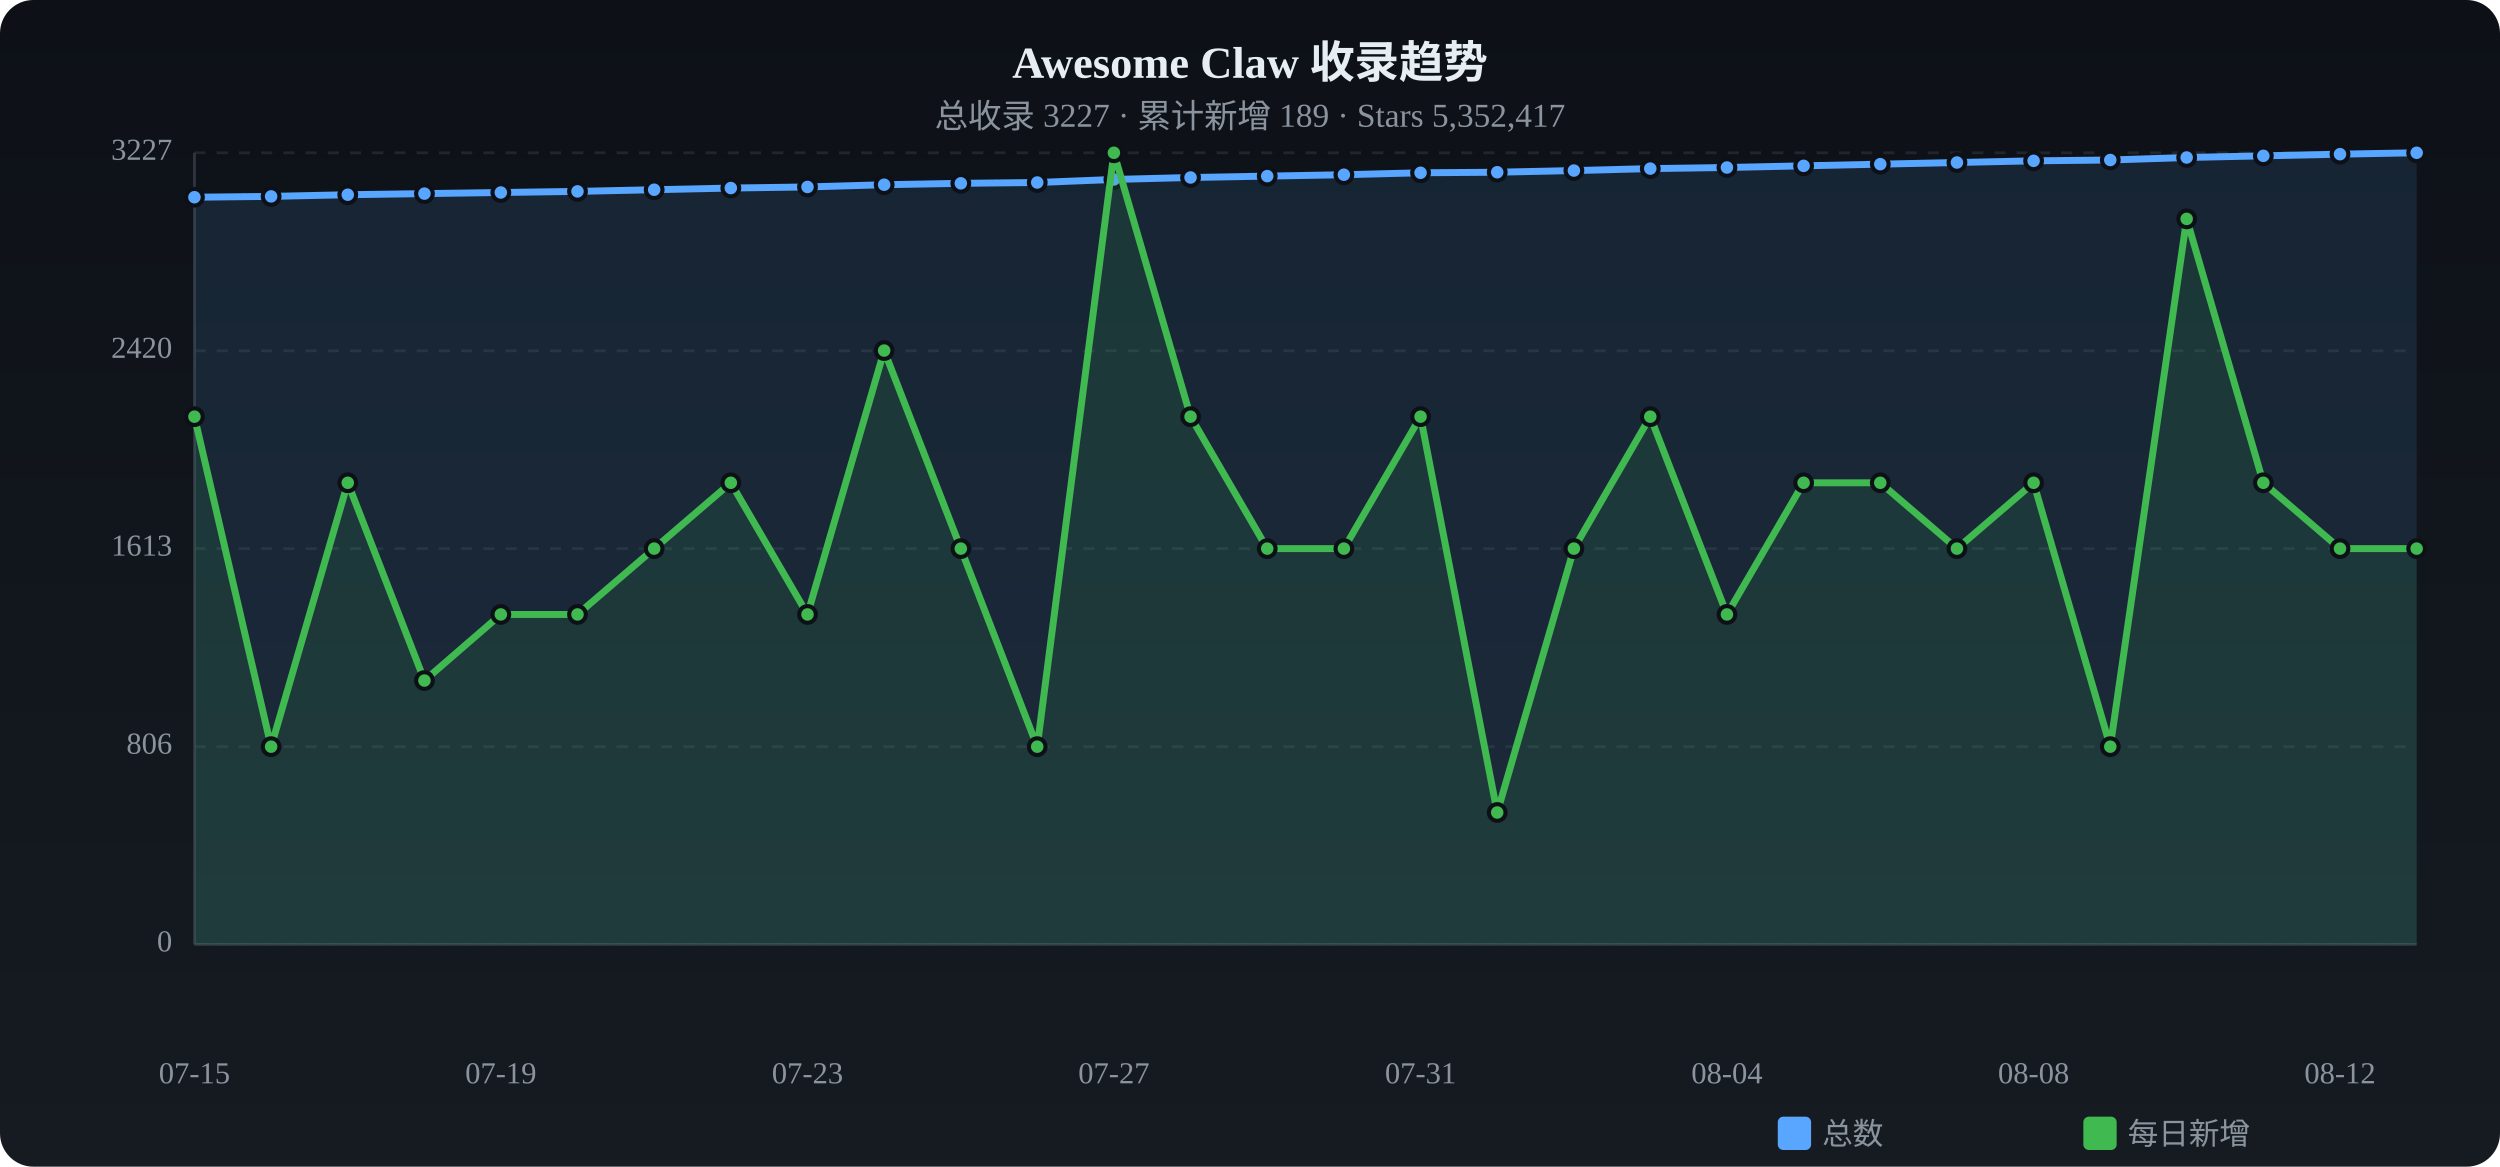
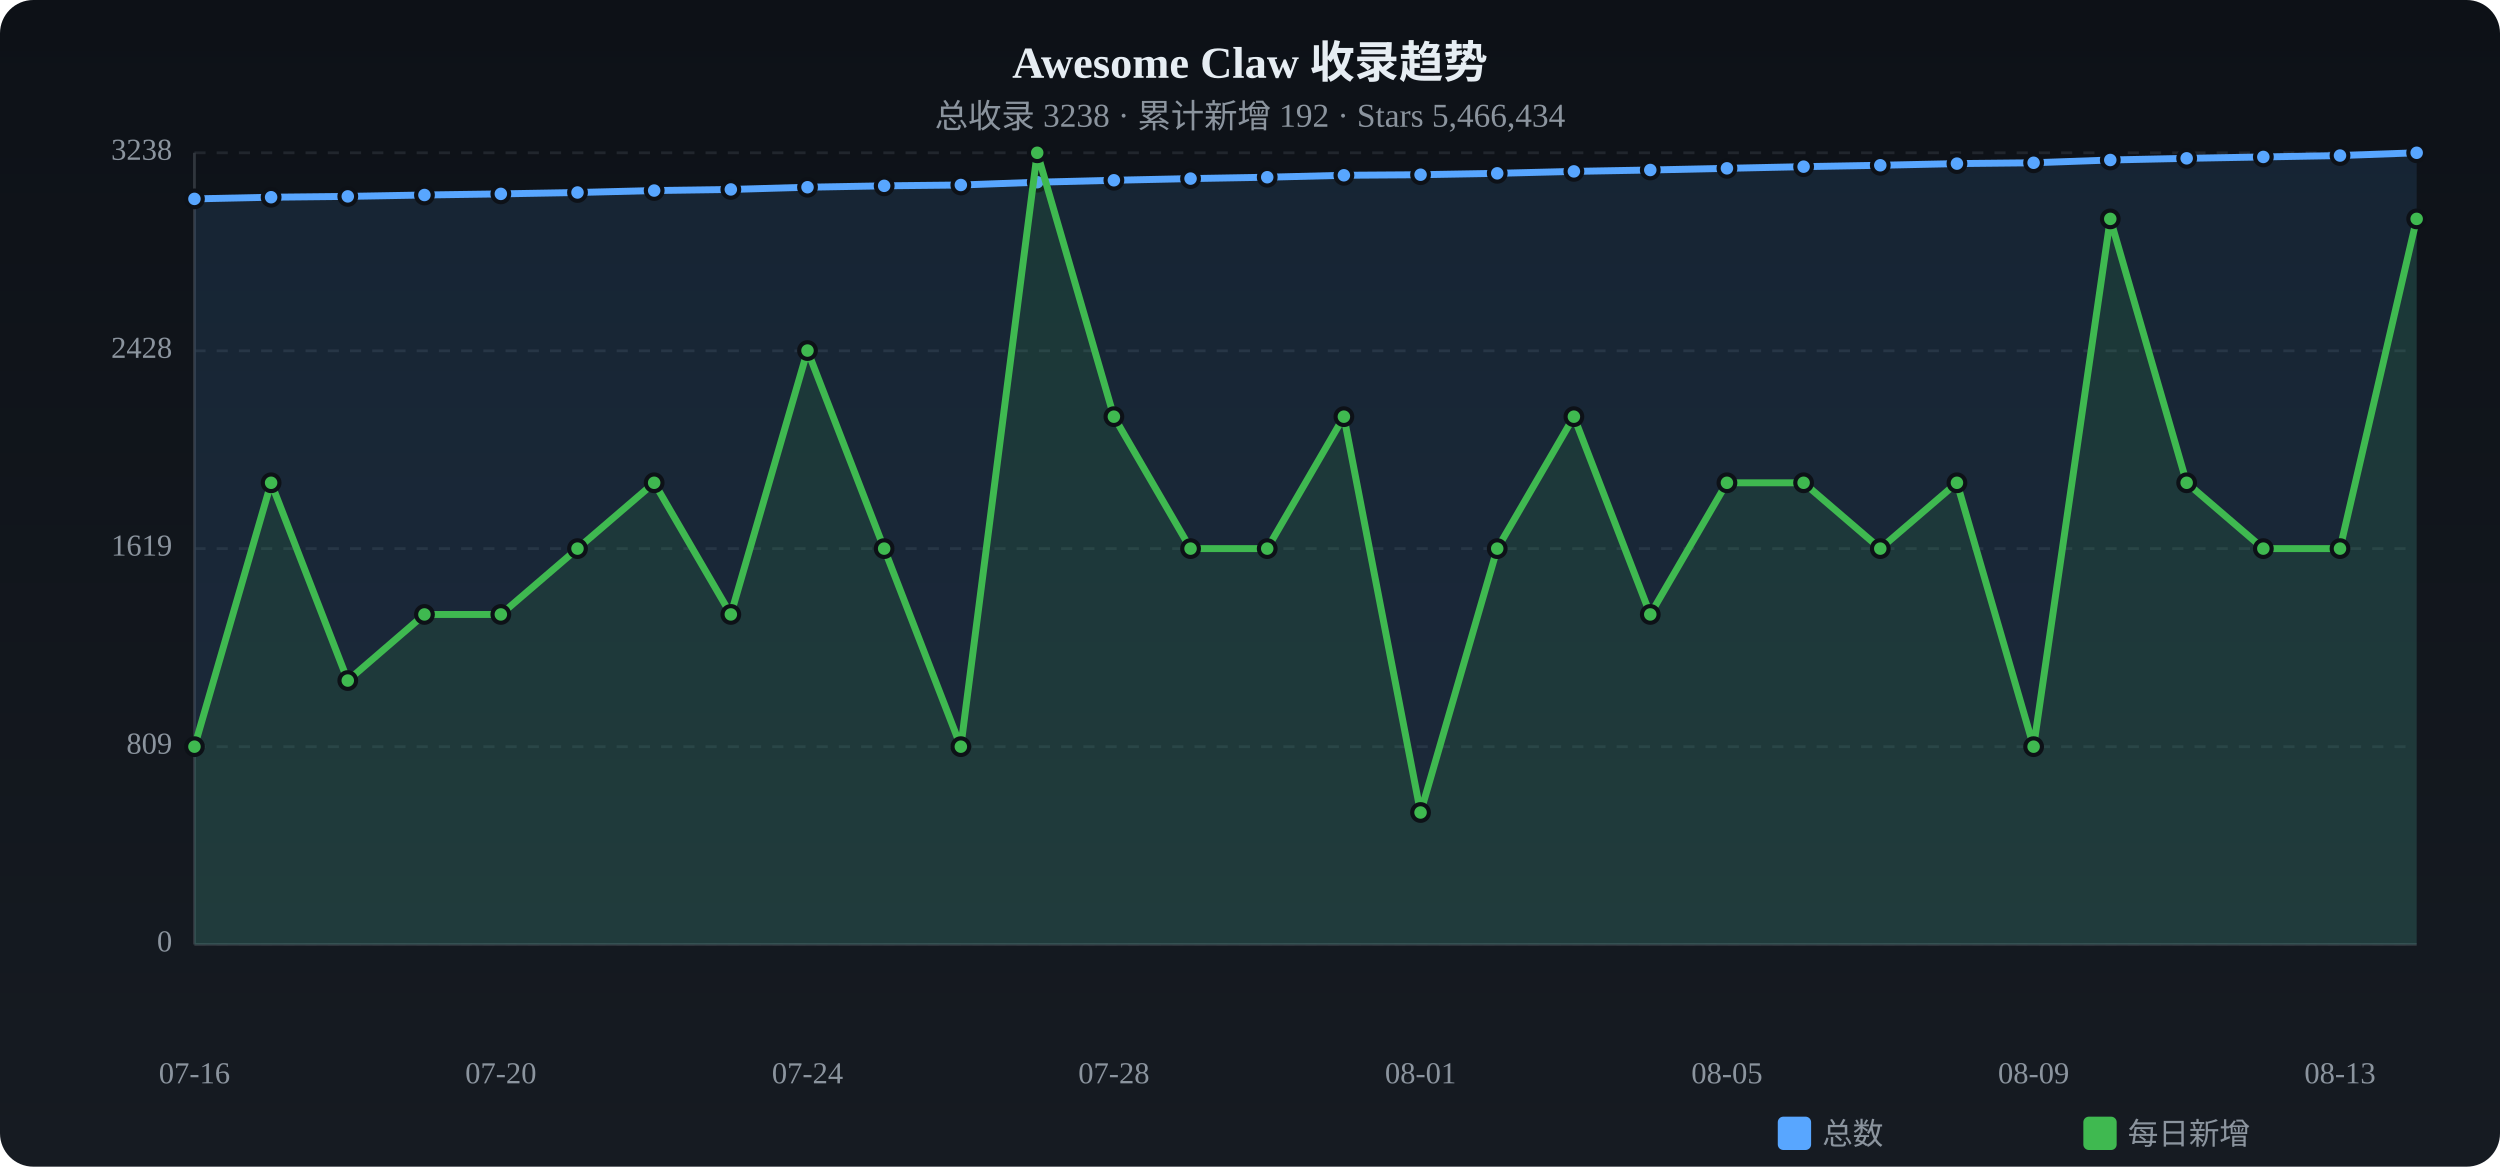
<svg xmlns="http://www.w3.org/2000/svg" viewBox="0 0 900 420" width="900" height="420">
  <defs>
    <linearGradient id="tbg" x1="0%" y1="0%" x2="0%" y2="100%">
      <stop offset="0%" stop-color="#0d1117" />
      <stop offset="100%" stop-color="#161b22" />
    </linearGradient>
  </defs>
  <rect width="900" height="420" rx="12" fill="url(#tbg)" />
  <text x="450.0" y="28" text-anchor="middle" fill="#e6edf3" font-size="16" font-weight="bold">Awesome Claw 收录趋势</text>
-   <text x="450.0" y="46" text-anchor="middle" fill="#8b949e" font-size="12">总收录 3227 · 累计新增 189 · Stars 5,352,417</text>
+   <text x="450.0" y="46" text-anchor="middle" fill="#8b949e" font-size="12">总收录 3238 · 累计新增 192 · Stars 5,466,434</text>
  <text x="62" y="340.0" text-anchor="end" fill="#8b949e" font-size="11" dominant-baseline="middle">0</text>
  <line x1="70" y1="340.0" x2="870" y2="340.0" stroke="#21262d" stroke-dasharray="4 4" />
-   <text x="62" y="268.8" text-anchor="end" fill="#8b949e" font-size="11" dominant-baseline="middle">806</text>
+   <text x="62" y="268.8" text-anchor="end" fill="#8b949e" font-size="11" dominant-baseline="middle">809</text>
  <line x1="70" y1="268.8" x2="870" y2="268.8" stroke="#21262d" stroke-dasharray="4 4" />
-   <text x="62" y="197.5" text-anchor="end" fill="#8b949e" font-size="11" dominant-baseline="middle">1613</text>
+   <text x="62" y="197.5" text-anchor="end" fill="#8b949e" font-size="11" dominant-baseline="middle">1619</text>
  <line x1="70" y1="197.5" x2="870" y2="197.5" stroke="#21262d" stroke-dasharray="4 4" />
-   <text x="62" y="126.3" text-anchor="end" fill="#8b949e" font-size="11" dominant-baseline="middle">2420</text>
+   <text x="62" y="126.3" text-anchor="end" fill="#8b949e" font-size="11" dominant-baseline="middle">2428</text>
  <line x1="70" y1="126.3" x2="870" y2="126.3" stroke="#21262d" stroke-dasharray="4 4" />
-   <text x="62" y="55.0" text-anchor="end" fill="#8b949e" font-size="11" dominant-baseline="middle">3227</text>
+   <text x="62" y="55.0" text-anchor="end" fill="#8b949e" font-size="11" dominant-baseline="middle">3238</text>
  <line x1="70" y1="55.0" x2="870" y2="55.0" stroke="#21262d" stroke-dasharray="4 4" />
  <line x1="70" y1="55" x2="70" y2="340" stroke="#30363d" />
  <line x1="70" y1="340" x2="870" y2="340" stroke="#30363d" />
-   <path d="M70.0,71.0 L97.6,70.7 L125.2,70.1 L152.8,69.7 L180.3,69.3 L207.9,68.9 L235.5,68.3 L263.1,67.7 L290.7,67.3 L318.3,66.5 L345.9,66.0 L373.4,65.7 L401.0,64.6 L428.6,63.9 L456.2,63.4 L483.8,62.9 L511.4,62.2 L539.0,62.0 L566.6,61.4 L594.1,60.7 L621.7,60.3 L649.3,59.7 L676.9,59.1 L704.5,58.5 L732.1,57.9 L759.7,57.6 L787.2,56.7 L814.8,56.1 L842.4,55.5 L870.0,55.0 L870.0,340 L70.0,340 Z" fill="#58a6ff" opacity="0.12" />
-   <polyline points="70.0,71.0 97.6,70.7 125.2,70.1 152.8,69.7 180.3,69.3 207.9,68.9 235.5,68.3 263.1,67.7 290.7,67.3 318.3,66.5 345.9,66.0 373.4,65.7 401.0,64.6 428.6,63.9 456.2,63.4 483.8,62.9 511.4,62.2 539.0,62.0 566.6,61.4 594.1,60.7 621.7,60.3 649.3,59.7 676.9,59.1 704.5,58.5 732.1,57.9 759.7,57.6 787.2,56.7 814.8,56.1 842.4,55.5 870.0,55.0" fill="none" stroke="#58a6ff" stroke-width="2.5" stroke-linecap="round" stroke-linejoin="round" />
-   <circle cx="70.0" cy="71.0" r="3" fill="#58a6ff" stroke="#0d1117" stroke-width="1.5" />
-   <circle cx="97.6" cy="70.7" r="3" fill="#58a6ff" stroke="#0d1117" stroke-width="1.5" />
-   <circle cx="125.2" cy="70.1" r="3" fill="#58a6ff" stroke="#0d1117" stroke-width="1.5" />
-   <circle cx="152.8" cy="69.7" r="3" fill="#58a6ff" stroke="#0d1117" stroke-width="1.5" />
-   <circle cx="180.3" cy="69.3" r="3" fill="#58a6ff" stroke="#0d1117" stroke-width="1.5" />
-   <circle cx="207.9" cy="68.9" r="3" fill="#58a6ff" stroke="#0d1117" stroke-width="1.5" />
-   <circle cx="235.5" cy="68.3" r="3" fill="#58a6ff" stroke="#0d1117" stroke-width="1.5" />
-   <circle cx="263.1" cy="67.7" r="3" fill="#58a6ff" stroke="#0d1117" stroke-width="1.5" />
-   <circle cx="290.7" cy="67.3" r="3" fill="#58a6ff" stroke="#0d1117" stroke-width="1.5" />
-   <circle cx="318.3" cy="66.5" r="3" fill="#58a6ff" stroke="#0d1117" stroke-width="1.5" />
-   <circle cx="345.9" cy="66.0" r="3" fill="#58a6ff" stroke="#0d1117" stroke-width="1.5" />
-   <circle cx="373.4" cy="65.7" r="3" fill="#58a6ff" stroke="#0d1117" stroke-width="1.5" />
-   <circle cx="401.0" cy="64.6" r="3" fill="#58a6ff" stroke="#0d1117" stroke-width="1.5" />
-   <circle cx="428.6" cy="63.9" r="3" fill="#58a6ff" stroke="#0d1117" stroke-width="1.5" />
-   <circle cx="456.2" cy="63.4" r="3" fill="#58a6ff" stroke="#0d1117" stroke-width="1.5" />
-   <circle cx="483.8" cy="62.9" r="3" fill="#58a6ff" stroke="#0d1117" stroke-width="1.5" />
-   <circle cx="511.4" cy="62.2" r="3" fill="#58a6ff" stroke="#0d1117" stroke-width="1.5" />
-   <circle cx="539.0" cy="62.0" r="3" fill="#58a6ff" stroke="#0d1117" stroke-width="1.5" />
-   <circle cx="566.6" cy="61.4" r="3" fill="#58a6ff" stroke="#0d1117" stroke-width="1.5" />
-   <circle cx="594.1" cy="60.7" r="3" fill="#58a6ff" stroke="#0d1117" stroke-width="1.5" />
-   <circle cx="621.7" cy="60.3" r="3" fill="#58a6ff" stroke="#0d1117" stroke-width="1.5" />
-   <circle cx="649.3" cy="59.7" r="3" fill="#58a6ff" stroke="#0d1117" stroke-width="1.5" />
-   <circle cx="676.9" cy="59.1" r="3" fill="#58a6ff" stroke="#0d1117" stroke-width="1.5" />
-   <circle cx="704.5" cy="58.5" r="3" fill="#58a6ff" stroke="#0d1117" stroke-width="1.5" />
-   <circle cx="732.1" cy="57.9" r="3" fill="#58a6ff" stroke="#0d1117" stroke-width="1.5" />
+   <path d="M70.0,71.6 L97.6,71.0 L125.2,70.7 L152.8,70.2 L180.3,69.8 L207.9,69.3 L235.5,68.6 L263.1,68.2 L290.7,67.4 L318.3,66.9 L345.9,66.6 L373.4,65.6 L401.0,64.9 L428.6,64.3 L456.2,63.8 L483.8,63.1 L511.4,62.9 L539.0,62.4 L566.6,61.7 L594.1,61.2 L621.7,60.6 L649.3,60.0 L676.9,59.5 L704.5,58.9 L732.1,58.6 L759.7,57.6 L787.2,57.0 L814.8,56.5 L842.4,56.0 L870.0,55.0 L870.0,340 L70.0,340 Z" fill="#58a6ff" opacity="0.12" />
+   <polyline points="70.0,71.6 97.6,71.0 125.2,70.7 152.8,70.2 180.3,69.8 207.9,69.3 235.5,68.6 263.1,68.2 290.7,67.4 318.3,66.9 345.9,66.6 373.4,65.6 401.0,64.9 428.6,64.3 456.2,63.8 483.8,63.1 511.4,62.9 539.0,62.4 566.6,61.7 594.1,61.2 621.7,60.6 649.3,60.0 676.9,59.5 704.5,58.9 732.1,58.6 759.7,57.6 787.2,57.0 814.8,56.5 842.4,56.0 870.0,55.0" fill="none" stroke="#58a6ff" stroke-width="2.5" stroke-linecap="round" stroke-linejoin="round" />
+   <circle cx="70.0" cy="71.6" r="3" fill="#58a6ff" stroke="#0d1117" stroke-width="1.5" />
+   <circle cx="97.6" cy="71.0" r="3" fill="#58a6ff" stroke="#0d1117" stroke-width="1.5" />
+   <circle cx="125.2" cy="70.7" r="3" fill="#58a6ff" stroke="#0d1117" stroke-width="1.5" />
+   <circle cx="152.8" cy="70.2" r="3" fill="#58a6ff" stroke="#0d1117" stroke-width="1.5" />
+   <circle cx="180.3" cy="69.8" r="3" fill="#58a6ff" stroke="#0d1117" stroke-width="1.5" />
+   <circle cx="207.9" cy="69.3" r="3" fill="#58a6ff" stroke="#0d1117" stroke-width="1.5" />
+   <circle cx="235.5" cy="68.6" r="3" fill="#58a6ff" stroke="#0d1117" stroke-width="1.5" />
+   <circle cx="263.1" cy="68.2" r="3" fill="#58a6ff" stroke="#0d1117" stroke-width="1.5" />
+   <circle cx="290.7" cy="67.4" r="3" fill="#58a6ff" stroke="#0d1117" stroke-width="1.5" />
+   <circle cx="318.3" cy="66.9" r="3" fill="#58a6ff" stroke="#0d1117" stroke-width="1.5" />
+   <circle cx="345.9" cy="66.6" r="3" fill="#58a6ff" stroke="#0d1117" stroke-width="1.5" />
+   <circle cx="373.4" cy="65.6" r="3" fill="#58a6ff" stroke="#0d1117" stroke-width="1.5" />
+   <circle cx="401.0" cy="64.9" r="3" fill="#58a6ff" stroke="#0d1117" stroke-width="1.5" />
+   <circle cx="428.6" cy="64.3" r="3" fill="#58a6ff" stroke="#0d1117" stroke-width="1.5" />
+   <circle cx="456.2" cy="63.8" r="3" fill="#58a6ff" stroke="#0d1117" stroke-width="1.5" />
+   <circle cx="483.8" cy="63.1" r="3" fill="#58a6ff" stroke="#0d1117" stroke-width="1.5" />
+   <circle cx="511.4" cy="62.9" r="3" fill="#58a6ff" stroke="#0d1117" stroke-width="1.5" />
+   <circle cx="539.0" cy="62.4" r="3" fill="#58a6ff" stroke="#0d1117" stroke-width="1.5" />
+   <circle cx="566.6" cy="61.7" r="3" fill="#58a6ff" stroke="#0d1117" stroke-width="1.5" />
+   <circle cx="594.1" cy="61.2" r="3" fill="#58a6ff" stroke="#0d1117" stroke-width="1.5" />
+   <circle cx="621.7" cy="60.6" r="3" fill="#58a6ff" stroke="#0d1117" stroke-width="1.5" />
+   <circle cx="649.3" cy="60.0" r="3" fill="#58a6ff" stroke="#0d1117" stroke-width="1.5" />
+   <circle cx="676.9" cy="59.5" r="3" fill="#58a6ff" stroke="#0d1117" stroke-width="1.5" />
+   <circle cx="704.5" cy="58.9" r="3" fill="#58a6ff" stroke="#0d1117" stroke-width="1.5" />
+   <circle cx="732.1" cy="58.6" r="3" fill="#58a6ff" stroke="#0d1117" stroke-width="1.5" />
  <circle cx="759.7" cy="57.6" r="3" fill="#58a6ff" stroke="#0d1117" stroke-width="1.5" />
-   <circle cx="787.2" cy="56.7" r="3" fill="#58a6ff" stroke="#0d1117" stroke-width="1.5" />
-   <circle cx="814.8" cy="56.1" r="3" fill="#58a6ff" stroke="#0d1117" stroke-width="1.5" />
-   <circle cx="842.4" cy="55.5" r="3" fill="#58a6ff" stroke="#0d1117" stroke-width="1.5" />
+   <circle cx="787.2" cy="57.0" r="3" fill="#58a6ff" stroke="#0d1117" stroke-width="1.5" />
+   <circle cx="814.8" cy="56.5" r="3" fill="#58a6ff" stroke="#0d1117" stroke-width="1.5" />
+   <circle cx="842.4" cy="56.0" r="3" fill="#58a6ff" stroke="#0d1117" stroke-width="1.5" />
  <circle cx="870.0" cy="55.0" r="3" fill="#58a6ff" stroke="#0d1117" stroke-width="1.5" />
-   <path d="M70.0,150.0 L97.6,268.8 L125.2,173.8 L152.8,245.0 L180.3,221.2 L207.9,221.2 L235.5,197.5 L263.1,173.8 L290.7,221.2 L318.3,126.2 L345.9,197.5 L373.4,268.8 L401.0,55.0 L428.6,150.0 L456.2,197.5 L483.8,197.5 L511.4,150.0 L539.0,292.5 L566.6,197.5 L594.1,150.0 L621.7,221.2 L649.3,173.8 L676.9,173.8 L704.5,197.5 L732.1,173.8 L759.7,268.8 L787.2,78.8 L814.8,173.8 L842.4,197.5 L870.0,197.5 L870.0,340 L70.0,340 Z" fill="#3fb950" opacity="0.12" />
-   <polyline points="70.0,150.0 97.6,268.8 125.2,173.8 152.8,245.0 180.3,221.2 207.9,221.2 235.5,197.5 263.1,173.8 290.7,221.2 318.3,126.2 345.9,197.5 373.4,268.8 401.0,55.0 428.6,150.0 456.2,197.5 483.8,197.5 511.4,150.0 539.0,292.5 566.6,197.5 594.1,150.0 621.7,221.2 649.3,173.8 676.9,173.8 704.5,197.5 732.1,173.8 759.7,268.8 787.2,78.8 814.8,173.8 842.4,197.5 870.0,197.5" fill="none" stroke="#3fb950" stroke-width="2.5" stroke-linecap="round" stroke-linejoin="round" />
-   <circle cx="70.0" cy="150.0" r="3" fill="#3fb950" stroke="#0d1117" stroke-width="1.5" />
-   <circle cx="97.6" cy="268.8" r="3" fill="#3fb950" stroke="#0d1117" stroke-width="1.5" />
-   <circle cx="125.2" cy="173.8" r="3" fill="#3fb950" stroke="#0d1117" stroke-width="1.5" />
-   <circle cx="152.8" cy="245.0" r="3" fill="#3fb950" stroke="#0d1117" stroke-width="1.5" />
+   <path d="M70.0,268.8 L97.6,173.8 L125.2,245.0 L152.8,221.2 L180.3,221.2 L207.9,197.5 L235.5,173.8 L263.1,221.2 L290.7,126.2 L318.3,197.5 L345.9,268.8 L373.4,55.0 L401.0,150.0 L428.6,197.5 L456.2,197.5 L483.8,150.0 L511.4,292.5 L539.0,197.5 L566.6,150.0 L594.1,221.2 L621.7,173.8 L649.3,173.8 L676.9,197.5 L704.5,173.8 L732.1,268.8 L759.7,78.8 L787.2,173.8 L814.8,197.5 L842.4,197.5 L870.0,78.8 L870.0,340 L70.0,340 Z" fill="#3fb950" opacity="0.12" />
+   <polyline points="70.0,268.8 97.6,173.8 125.2,245.0 152.8,221.2 180.3,221.2 207.9,197.5 235.5,173.8 263.1,221.2 290.7,126.2 318.3,197.5 345.9,268.8 373.4,55.0 401.0,150.0 428.6,197.5 456.2,197.5 483.8,150.0 511.4,292.5 539.0,197.5 566.6,150.0 594.1,221.2 621.7,173.8 649.3,173.8 676.9,197.5 704.5,173.8 732.1,268.8 759.7,78.8 787.2,173.8 814.8,197.5 842.4,197.5 870.0,78.8" fill="none" stroke="#3fb950" stroke-width="2.5" stroke-linecap="round" stroke-linejoin="round" />
+   <circle cx="70.0" cy="268.8" r="3" fill="#3fb950" stroke="#0d1117" stroke-width="1.5" />
+   <circle cx="97.6" cy="173.8" r="3" fill="#3fb950" stroke="#0d1117" stroke-width="1.5" />
+   <circle cx="125.2" cy="245.0" r="3" fill="#3fb950" stroke="#0d1117" stroke-width="1.5" />
+   <circle cx="152.8" cy="221.2" r="3" fill="#3fb950" stroke="#0d1117" stroke-width="1.5" />
  <circle cx="180.3" cy="221.2" r="3" fill="#3fb950" stroke="#0d1117" stroke-width="1.5" />
-   <circle cx="207.9" cy="221.2" r="3" fill="#3fb950" stroke="#0d1117" stroke-width="1.5" />
-   <circle cx="235.5" cy="197.5" r="3" fill="#3fb950" stroke="#0d1117" stroke-width="1.5" />
-   <circle cx="263.1" cy="173.8" r="3" fill="#3fb950" stroke="#0d1117" stroke-width="1.5" />
-   <circle cx="290.7" cy="221.2" r="3" fill="#3fb950" stroke="#0d1117" stroke-width="1.5" />
-   <circle cx="318.3" cy="126.2" r="3" fill="#3fb950" stroke="#0d1117" stroke-width="1.5" />
-   <circle cx="345.9" cy="197.5" r="3" fill="#3fb950" stroke="#0d1117" stroke-width="1.5" />
-   <circle cx="373.4" cy="268.8" r="3" fill="#3fb950" stroke="#0d1117" stroke-width="1.5" />
-   <circle cx="401.0" cy="55.0" r="3" fill="#3fb950" stroke="#0d1117" stroke-width="1.5" />
-   <circle cx="428.6" cy="150.0" r="3" fill="#3fb950" stroke="#0d1117" stroke-width="1.5" />
+   <circle cx="207.9" cy="197.5" r="3" fill="#3fb950" stroke="#0d1117" stroke-width="1.5" />
+   <circle cx="235.5" cy="173.8" r="3" fill="#3fb950" stroke="#0d1117" stroke-width="1.5" />
+   <circle cx="263.1" cy="221.2" r="3" fill="#3fb950" stroke="#0d1117" stroke-width="1.5" />
+   <circle cx="290.7" cy="126.2" r="3" fill="#3fb950" stroke="#0d1117" stroke-width="1.5" />
+   <circle cx="318.3" cy="197.5" r="3" fill="#3fb950" stroke="#0d1117" stroke-width="1.5" />
+   <circle cx="345.9" cy="268.8" r="3" fill="#3fb950" stroke="#0d1117" stroke-width="1.5" />
+   <circle cx="373.4" cy="55.0" r="3" fill="#3fb950" stroke="#0d1117" stroke-width="1.5" />
+   <circle cx="401.0" cy="150.0" r="3" fill="#3fb950" stroke="#0d1117" stroke-width="1.5" />
+   <circle cx="428.6" cy="197.5" r="3" fill="#3fb950" stroke="#0d1117" stroke-width="1.5" />
  <circle cx="456.2" cy="197.5" r="3" fill="#3fb950" stroke="#0d1117" stroke-width="1.5" />
-   <circle cx="483.8" cy="197.5" r="3" fill="#3fb950" stroke="#0d1117" stroke-width="1.5" />
-   <circle cx="511.4" cy="150.0" r="3" fill="#3fb950" stroke="#0d1117" stroke-width="1.5" />
-   <circle cx="539.0" cy="292.5" r="3" fill="#3fb950" stroke="#0d1117" stroke-width="1.5" />
-   <circle cx="566.6" cy="197.5" r="3" fill="#3fb950" stroke="#0d1117" stroke-width="1.5" />
-   <circle cx="594.1" cy="150.0" r="3" fill="#3fb950" stroke="#0d1117" stroke-width="1.5" />
-   <circle cx="621.7" cy="221.2" r="3" fill="#3fb950" stroke="#0d1117" stroke-width="1.5" />
+   <circle cx="483.8" cy="150.0" r="3" fill="#3fb950" stroke="#0d1117" stroke-width="1.5" />
+   <circle cx="511.4" cy="292.5" r="3" fill="#3fb950" stroke="#0d1117" stroke-width="1.5" />
+   <circle cx="539.0" cy="197.5" r="3" fill="#3fb950" stroke="#0d1117" stroke-width="1.5" />
+   <circle cx="566.6" cy="150.0" r="3" fill="#3fb950" stroke="#0d1117" stroke-width="1.5" />
+   <circle cx="594.1" cy="221.2" r="3" fill="#3fb950" stroke="#0d1117" stroke-width="1.5" />
+   <circle cx="621.7" cy="173.8" r="3" fill="#3fb950" stroke="#0d1117" stroke-width="1.5" />
  <circle cx="649.3" cy="173.8" r="3" fill="#3fb950" stroke="#0d1117" stroke-width="1.5" />
-   <circle cx="676.9" cy="173.8" r="3" fill="#3fb950" stroke="#0d1117" stroke-width="1.5" />
-   <circle cx="704.5" cy="197.5" r="3" fill="#3fb950" stroke="#0d1117" stroke-width="1.5" />
-   <circle cx="732.1" cy="173.8" r="3" fill="#3fb950" stroke="#0d1117" stroke-width="1.5" />
-   <circle cx="759.7" cy="268.8" r="3" fill="#3fb950" stroke="#0d1117" stroke-width="1.5" />
-   <circle cx="787.2" cy="78.8" r="3" fill="#3fb950" stroke="#0d1117" stroke-width="1.5" />
-   <circle cx="814.8" cy="173.8" r="3" fill="#3fb950" stroke="#0d1117" stroke-width="1.5" />
+   <circle cx="676.9" cy="197.5" r="3" fill="#3fb950" stroke="#0d1117" stroke-width="1.5" />
+   <circle cx="704.5" cy="173.8" r="3" fill="#3fb950" stroke="#0d1117" stroke-width="1.5" />
+   <circle cx="732.1" cy="268.8" r="3" fill="#3fb950" stroke="#0d1117" stroke-width="1.5" />
+   <circle cx="759.7" cy="78.8" r="3" fill="#3fb950" stroke="#0d1117" stroke-width="1.5" />
+   <circle cx="787.2" cy="173.8" r="3" fill="#3fb950" stroke="#0d1117" stroke-width="1.5" />
+   <circle cx="814.8" cy="197.5" r="3" fill="#3fb950" stroke="#0d1117" stroke-width="1.5" />
  <circle cx="842.4" cy="197.5" r="3" fill="#3fb950" stroke="#0d1117" stroke-width="1.5" />
-   <circle cx="870.0" cy="197.5" r="3" fill="#3fb950" stroke="#0d1117" stroke-width="1.5" />
-   <text x="70.0" y="390" text-anchor="middle" fill="#8b949e" font-size="11">07-15</text>
-   <text x="180.3" y="390" text-anchor="middle" fill="#8b949e" font-size="11">07-19</text>
-   <text x="290.7" y="390" text-anchor="middle" fill="#8b949e" font-size="11">07-23</text>
-   <text x="401.0" y="390" text-anchor="middle" fill="#8b949e" font-size="11">07-27</text>
-   <text x="511.4" y="390" text-anchor="middle" fill="#8b949e" font-size="11">07-31</text>
-   <text x="621.7" y="390" text-anchor="middle" fill="#8b949e" font-size="11">08-04</text>
-   <text x="732.1" y="390" text-anchor="middle" fill="#8b949e" font-size="11">08-08</text>
-   <text x="842.4" y="390" text-anchor="middle" fill="#8b949e" font-size="11">08-12</text>
+   <circle cx="870.0" cy="78.8" r="3" fill="#3fb950" stroke="#0d1117" stroke-width="1.5" />
+   <text x="70.0" y="390" text-anchor="middle" fill="#8b949e" font-size="11">07-16</text>
+   <text x="180.3" y="390" text-anchor="middle" fill="#8b949e" font-size="11">07-20</text>
+   <text x="290.7" y="390" text-anchor="middle" fill="#8b949e" font-size="11">07-24</text>
+   <text x="401.0" y="390" text-anchor="middle" fill="#8b949e" font-size="11">07-28</text>
+   <text x="511.4" y="390" text-anchor="middle" fill="#8b949e" font-size="11">08-01</text>
+   <text x="621.7" y="390" text-anchor="middle" fill="#8b949e" font-size="11">08-05</text>
+   <text x="732.1" y="390" text-anchor="middle" fill="#8b949e" font-size="11">08-09</text>
+   <text x="842.4" y="390" text-anchor="middle" fill="#8b949e" font-size="11">08-13</text>
  <rect x="640" y="402" width="12" height="12" rx="2" fill="#58a6ff" />
  <text x="656" y="412" fill="#8b949e" font-size="11">总数</text>
  <rect x="750" y="402" width="12" height="12" rx="2" fill="#3fb950" />
  <text x="766" y="412" fill="#8b949e" font-size="11">每日新增</text>
</svg>
